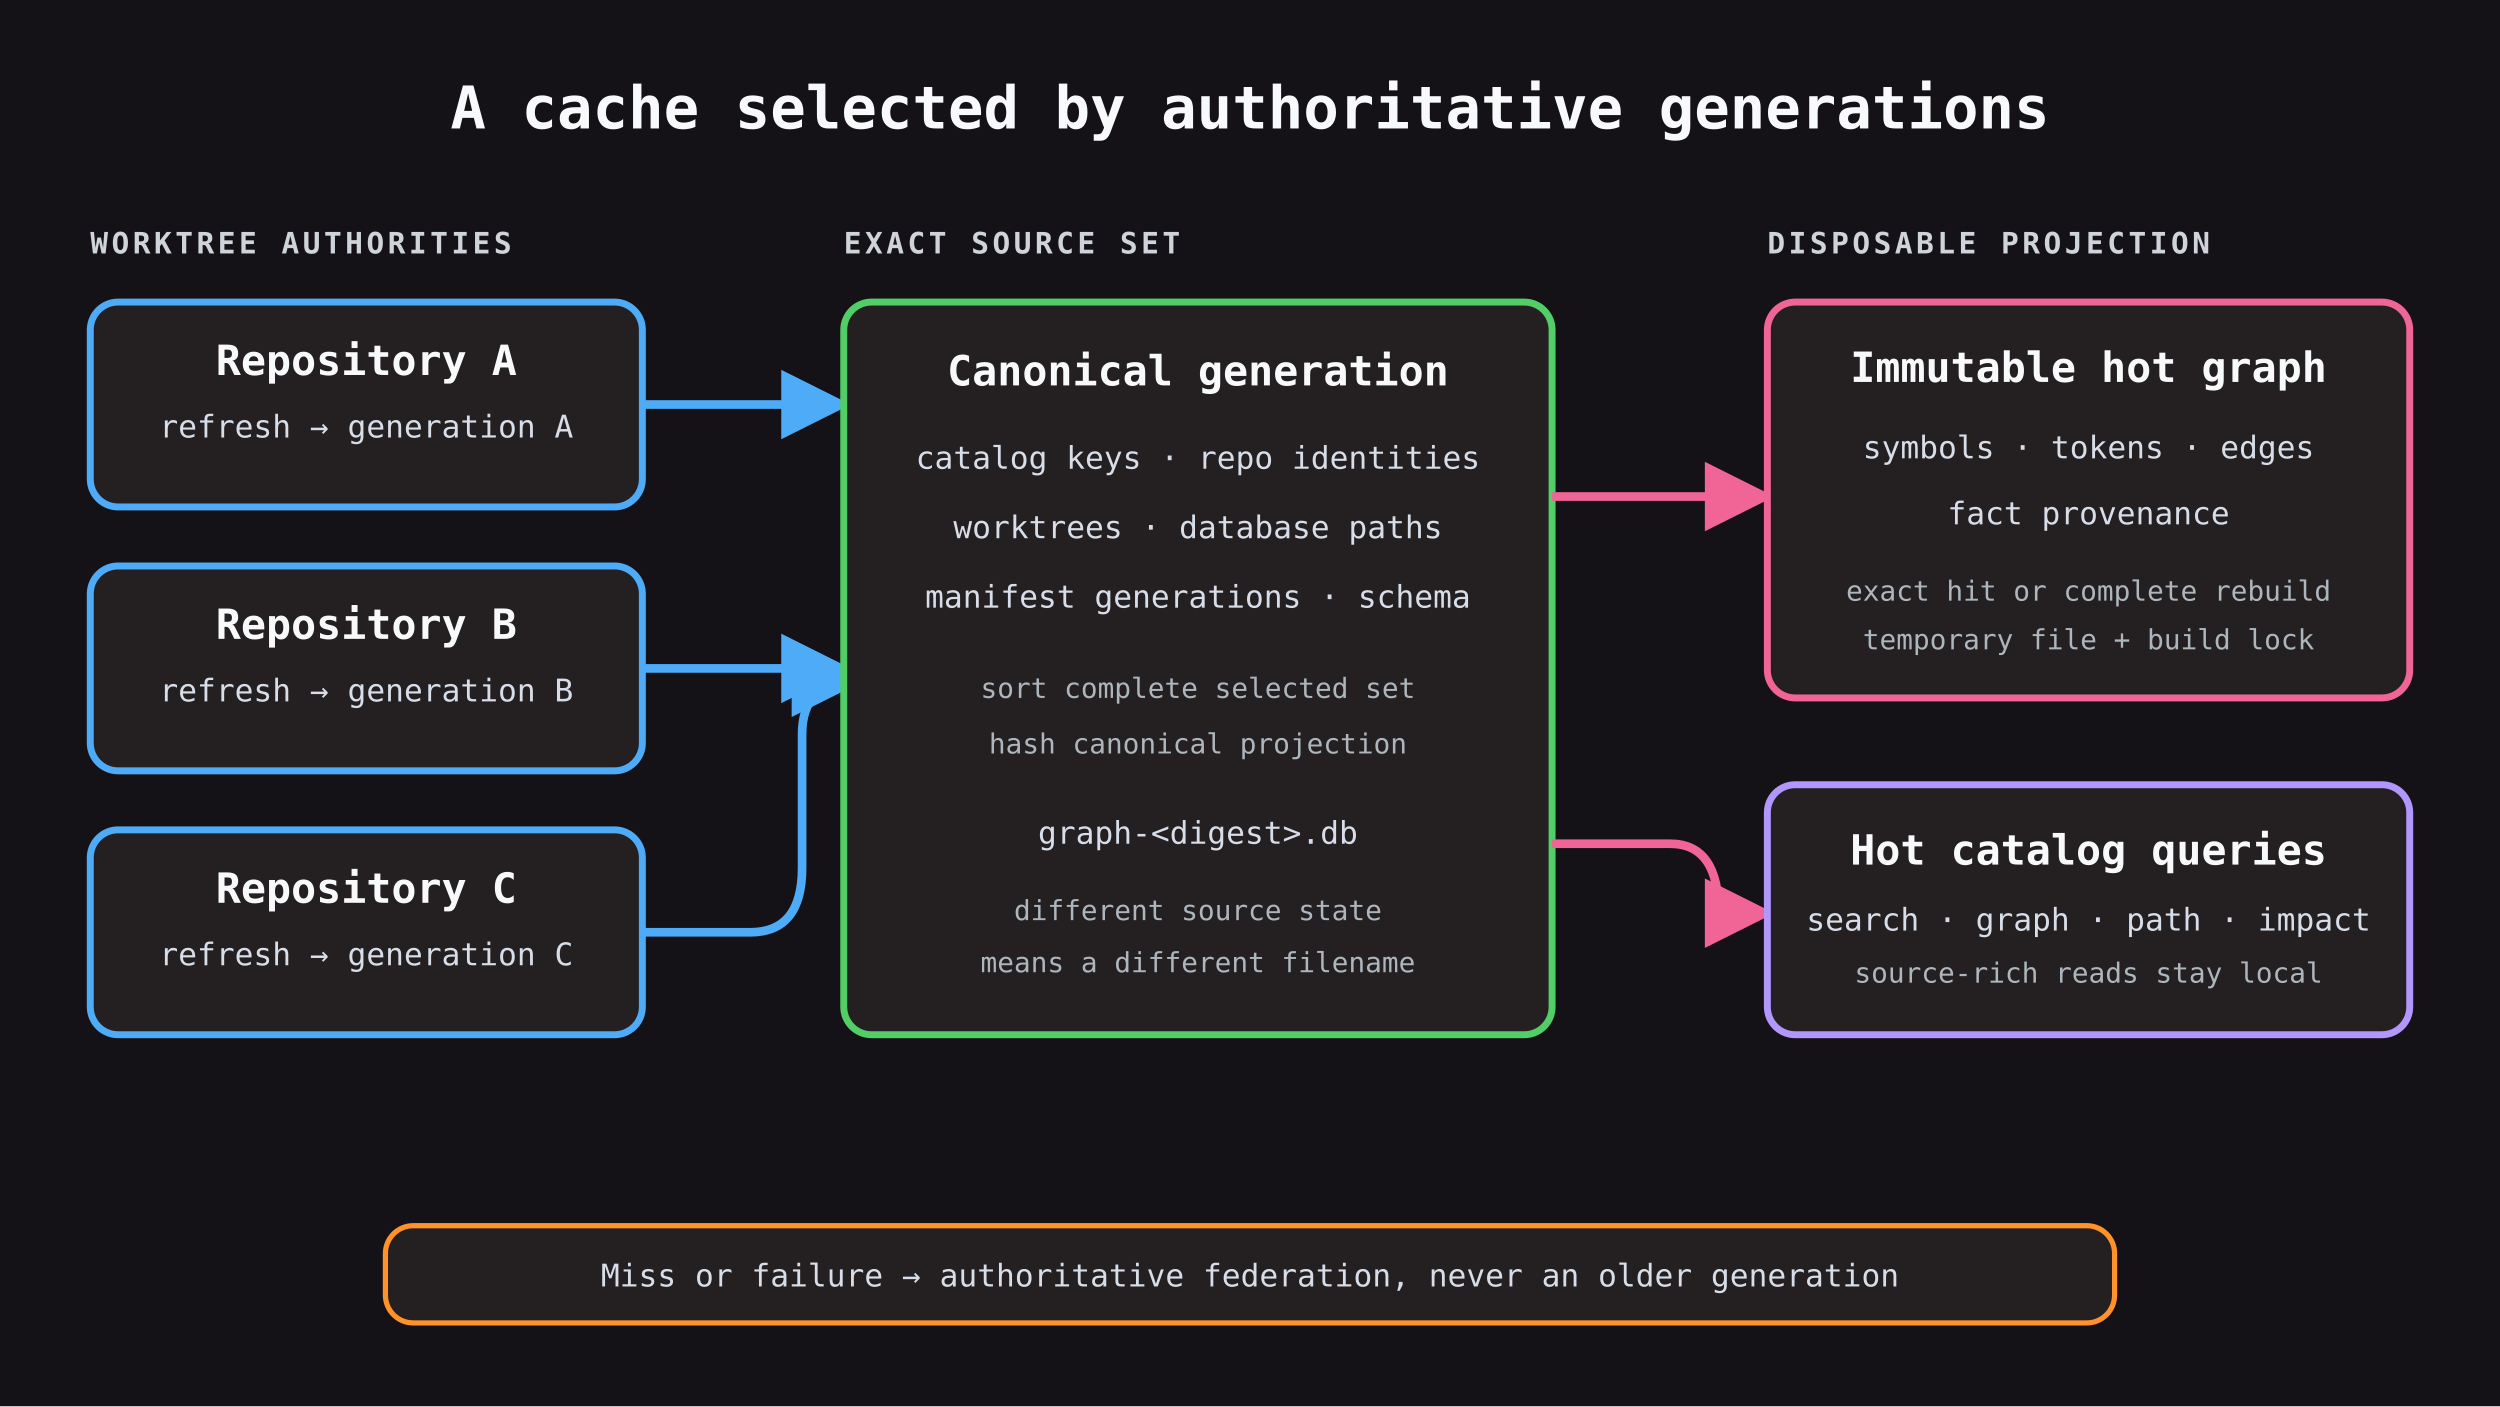
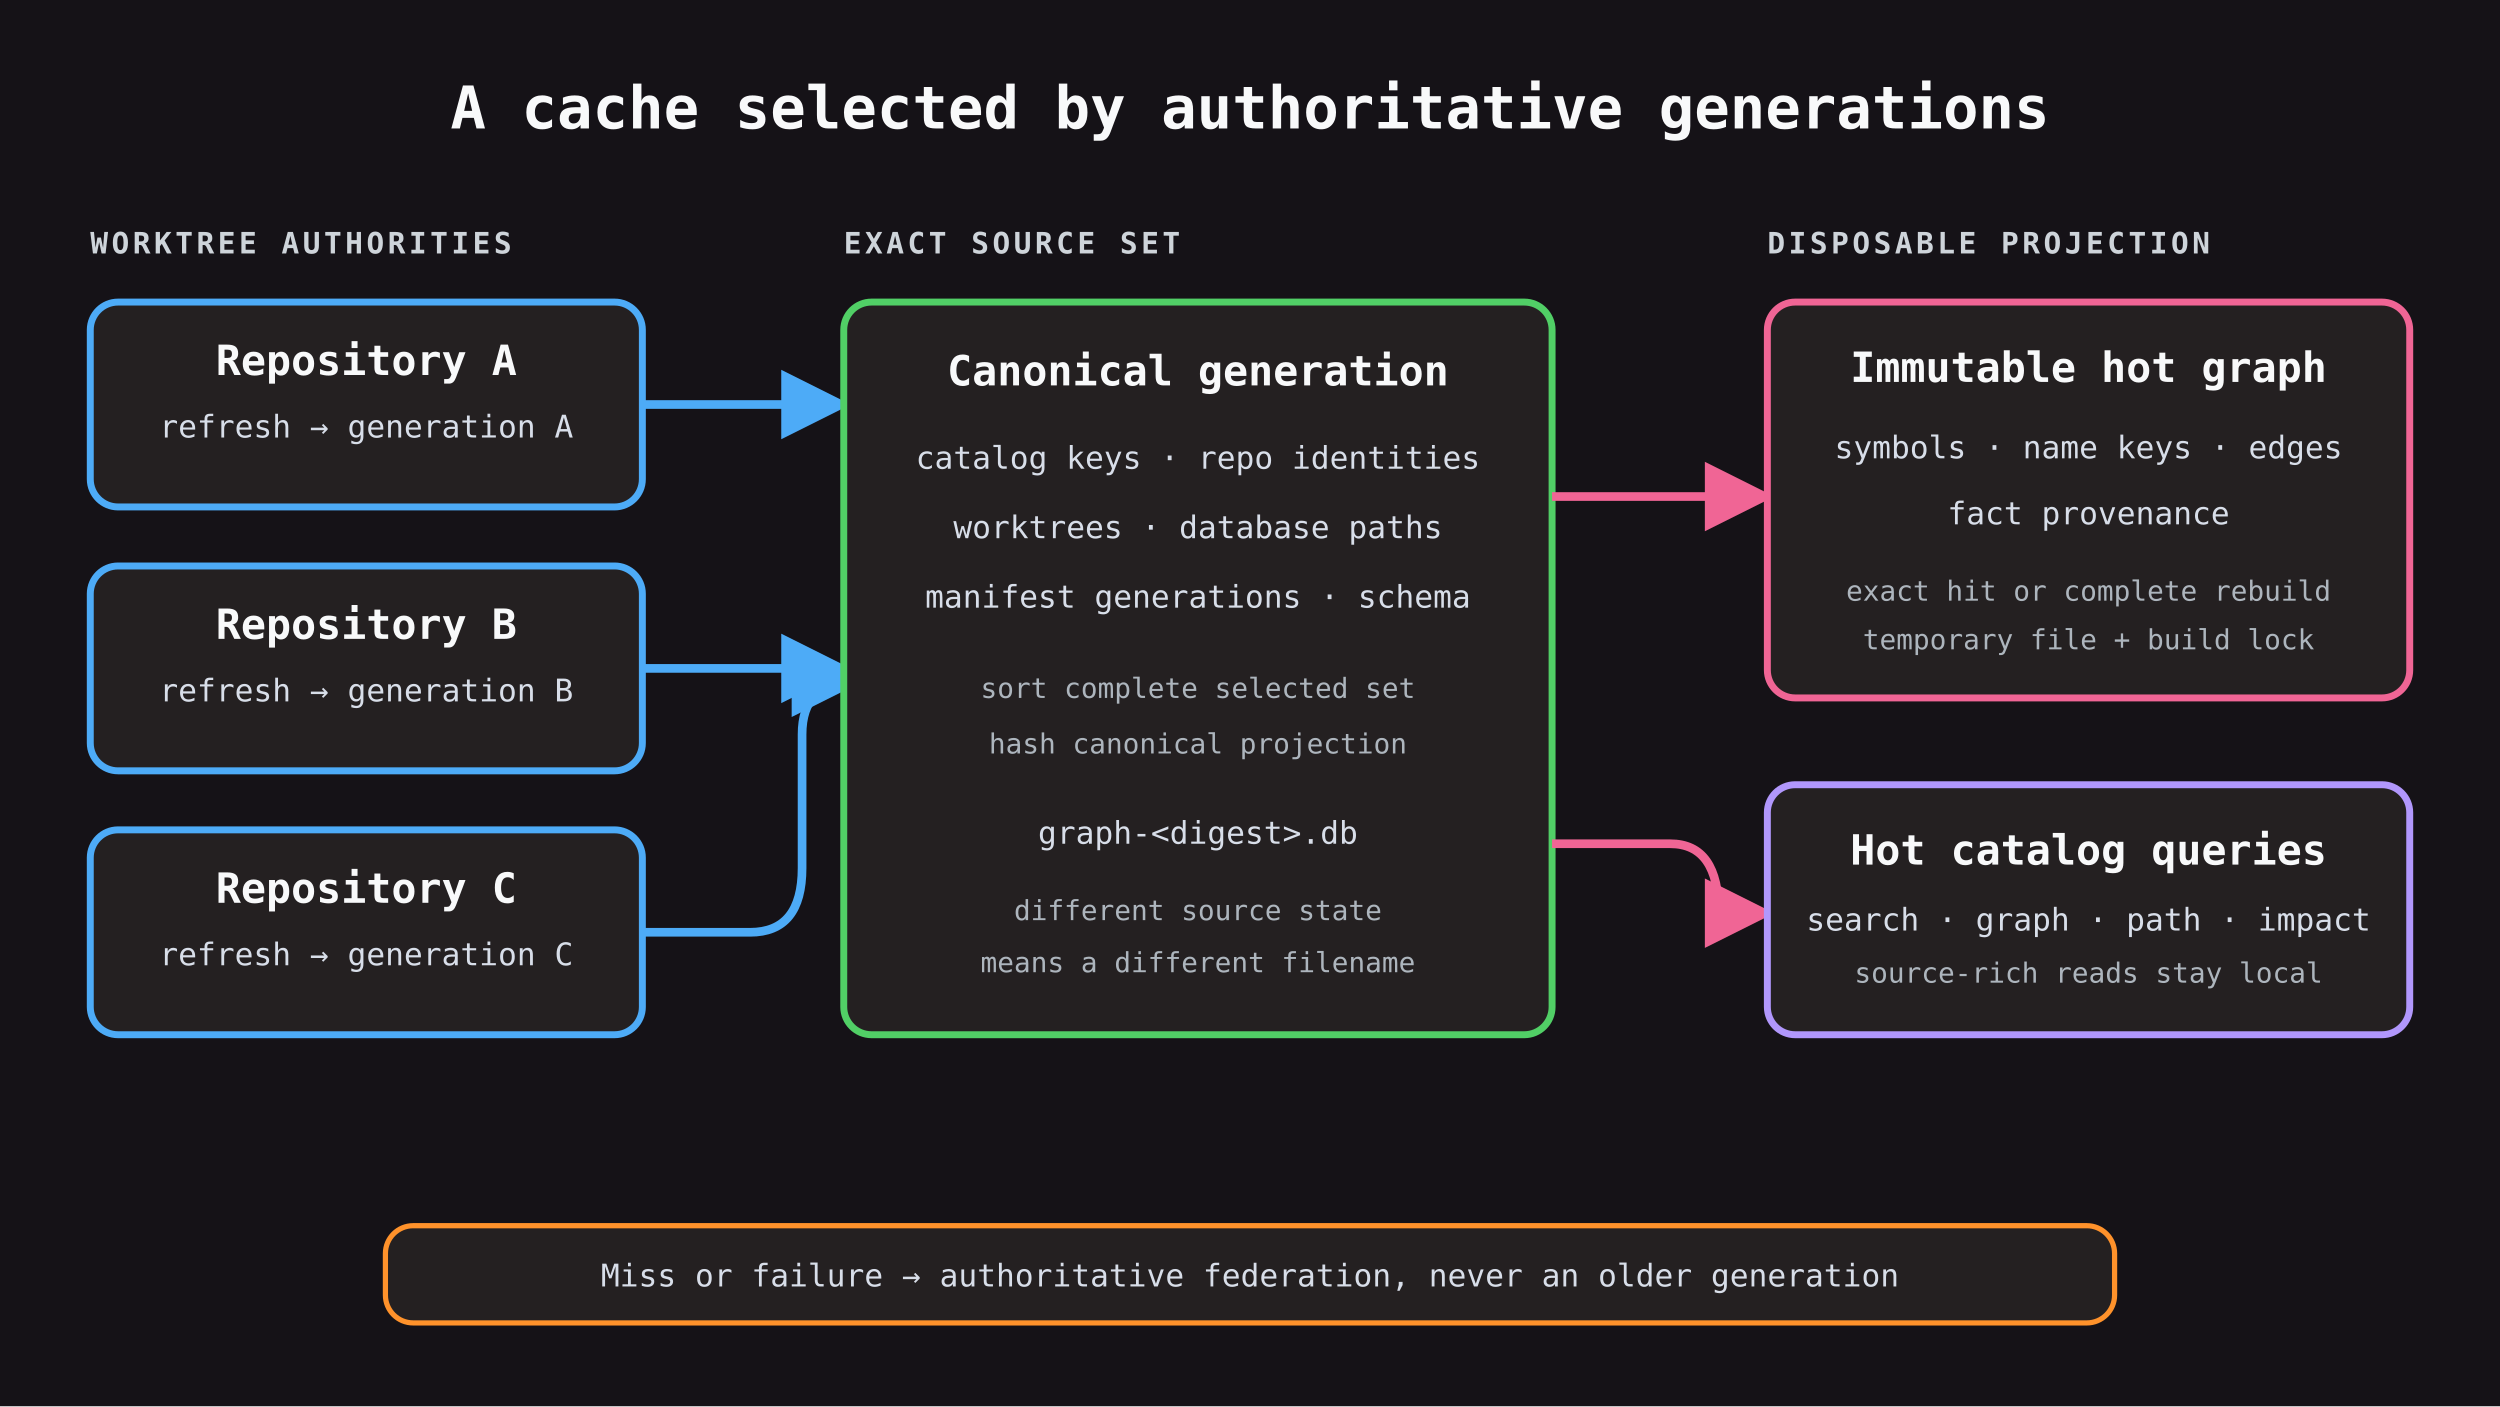
<svg xmlns="http://www.w3.org/2000/svg" width="1440" height="810" viewBox="0 0 1440 810" role="img" aria-labelledby="title desc">
  <defs>
    <marker id="arrow-blue" viewBox="0 0 10 10" refX="9" refY="5" markerWidth="8" markerHeight="8" orient="auto-start-reverse">
      <path d="M0 0 10 5 0 10z" fill="#4dabf7" />
    </marker>
    <marker id="arrow-pink" viewBox="0 0 10 10" refX="9" refY="5" markerWidth="8" markerHeight="8" orient="auto-start-reverse">
      <path d="M0 0 10 5 0 10z" fill="#f06595" />
    </marker>
    <style>
      .bg{fill:#151217}.box{fill:#242021;stroke-width:4;rx:16}.title{fill:#f8f9fa;font:700 34px ui-monospace,SFMono-Regular,Menlo,monospace}.label{fill:#f8f9fa;font:700 24px ui-monospace,SFMono-Regular,Menlo,monospace}.small{fill:#d8dee9;font:18px ui-monospace,SFMono-Regular,Menlo,monospace}.tiny{fill:#adb5bd;font:16px ui-monospace,SFMono-Regular,Menlo,monospace}.lane{fill:#ced4da;font:700 17px ui-monospace,SFMono-Regular,Menlo,monospace;letter-spacing:2px}.blue{stroke:#4dabf7;stroke-width:5;fill:none;marker-end:url(#arrow-blue)}.pink{stroke:#f06595;stroke-width:5;fill:none;marker-end:url(#arrow-pink)}
    </style>
  </defs>
  <rect width="1440" height="810" class="bg" />
  <text x="720" y="74" text-anchor="middle" class="title">A cache selected by authoritative generations</text>
  <text x="52" y="146" class="lane">WORKTREE AUTHORITIES</text>
  <rect x="52" y="174" width="318" height="118" class="box" stroke="#4dabf7" />
  <text x="211" y="216" text-anchor="middle" class="label">Repository A</text>
  <text x="211" y="252" text-anchor="middle" class="small">refresh → generation A</text>
  <rect x="52" y="326" width="318" height="118" class="box" stroke="#4dabf7" />
  <text x="211" y="368" text-anchor="middle" class="label">Repository B</text>
  <text x="211" y="404" text-anchor="middle" class="small">refresh → generation B</text>
  <rect x="52" y="478" width="318" height="118" class="box" stroke="#4dabf7" />
  <text x="211" y="520" text-anchor="middle" class="label">Repository C</text>
  <text x="211" y="556" text-anchor="middle" class="small">refresh → generation C</text>
  <path d="M370 233 H486" class="blue" />
  <path d="M370 385 H486" class="blue" />
  <path d="M370 537 H432 Q462 537 462 500 V423 Q462 393 492 393" class="blue" />
  <text x="486" y="146" class="lane">EXACT SOURCE SET</text>
  <rect x="486" y="174" width="408" height="422" class="box" stroke="#51cf66" />
  <text x="690" y="222" text-anchor="middle" class="label">Canonical generation</text>
  <text x="690" y="270" text-anchor="middle" class="small">catalog keys · repo identities</text>
  <text x="690" y="310" text-anchor="middle" class="small">worktrees · database paths</text>
  <text x="690" y="350" text-anchor="middle" class="small">manifest generations · schema</text>
  <text x="690" y="402" text-anchor="middle" class="tiny">sort complete selected set</text>
  <text x="690" y="434" text-anchor="middle" class="tiny">hash canonical projection</text>
  <text x="690" y="486" text-anchor="middle" class="small">graph-&lt;digest&gt;.db</text>
  <text x="690" y="530" text-anchor="middle" class="tiny">different source state</text>
  <text x="690" y="560" text-anchor="middle" class="tiny">means a different filename</text>
  <path d="M894 286 H1018" class="pink" />
  <path d="M894 486 H962 Q990 486 990 526 H1018" class="pink" />
  <text x="1018" y="146" class="lane">DISPOSABLE PROJECTION</text>
  <rect x="1018" y="174" width="370" height="228" class="box" stroke="#f06595" />
  <text x="1203" y="220" text-anchor="middle" class="label">Immutable hot graph</text>
-   <text x="1203" y="264" text-anchor="middle" class="small">symbols · tokens · edges</text>
+   <text x="1203" y="264" text-anchor="middle" class="small">symbols · name keys · edges</text>
  <text x="1203" y="302" text-anchor="middle" class="small">fact provenance</text>
  <text x="1203" y="346" text-anchor="middle" class="tiny">exact hit or complete rebuild</text>
  <text x="1203" y="374" text-anchor="middle" class="tiny">temporary file + build lock</text>
  <rect x="1018" y="452" width="370" height="144" class="box" stroke="#b197fc" />
  <text x="1203" y="498" text-anchor="middle" class="label">Hot catalog queries</text>
  <text x="1203" y="536" text-anchor="middle" class="small">search · graph · path · impact</text>
  <text x="1203" y="566" text-anchor="middle" class="tiny">source-rich reads stay local</text>
  <rect x="222" y="706" width="996" height="56" fill="#242021" stroke="#ff922b" stroke-width="3" rx="16" />
  <text x="720" y="741" text-anchor="middle" class="small">Miss or failure → authoritative federation, never an older generation</text>
</svg>
